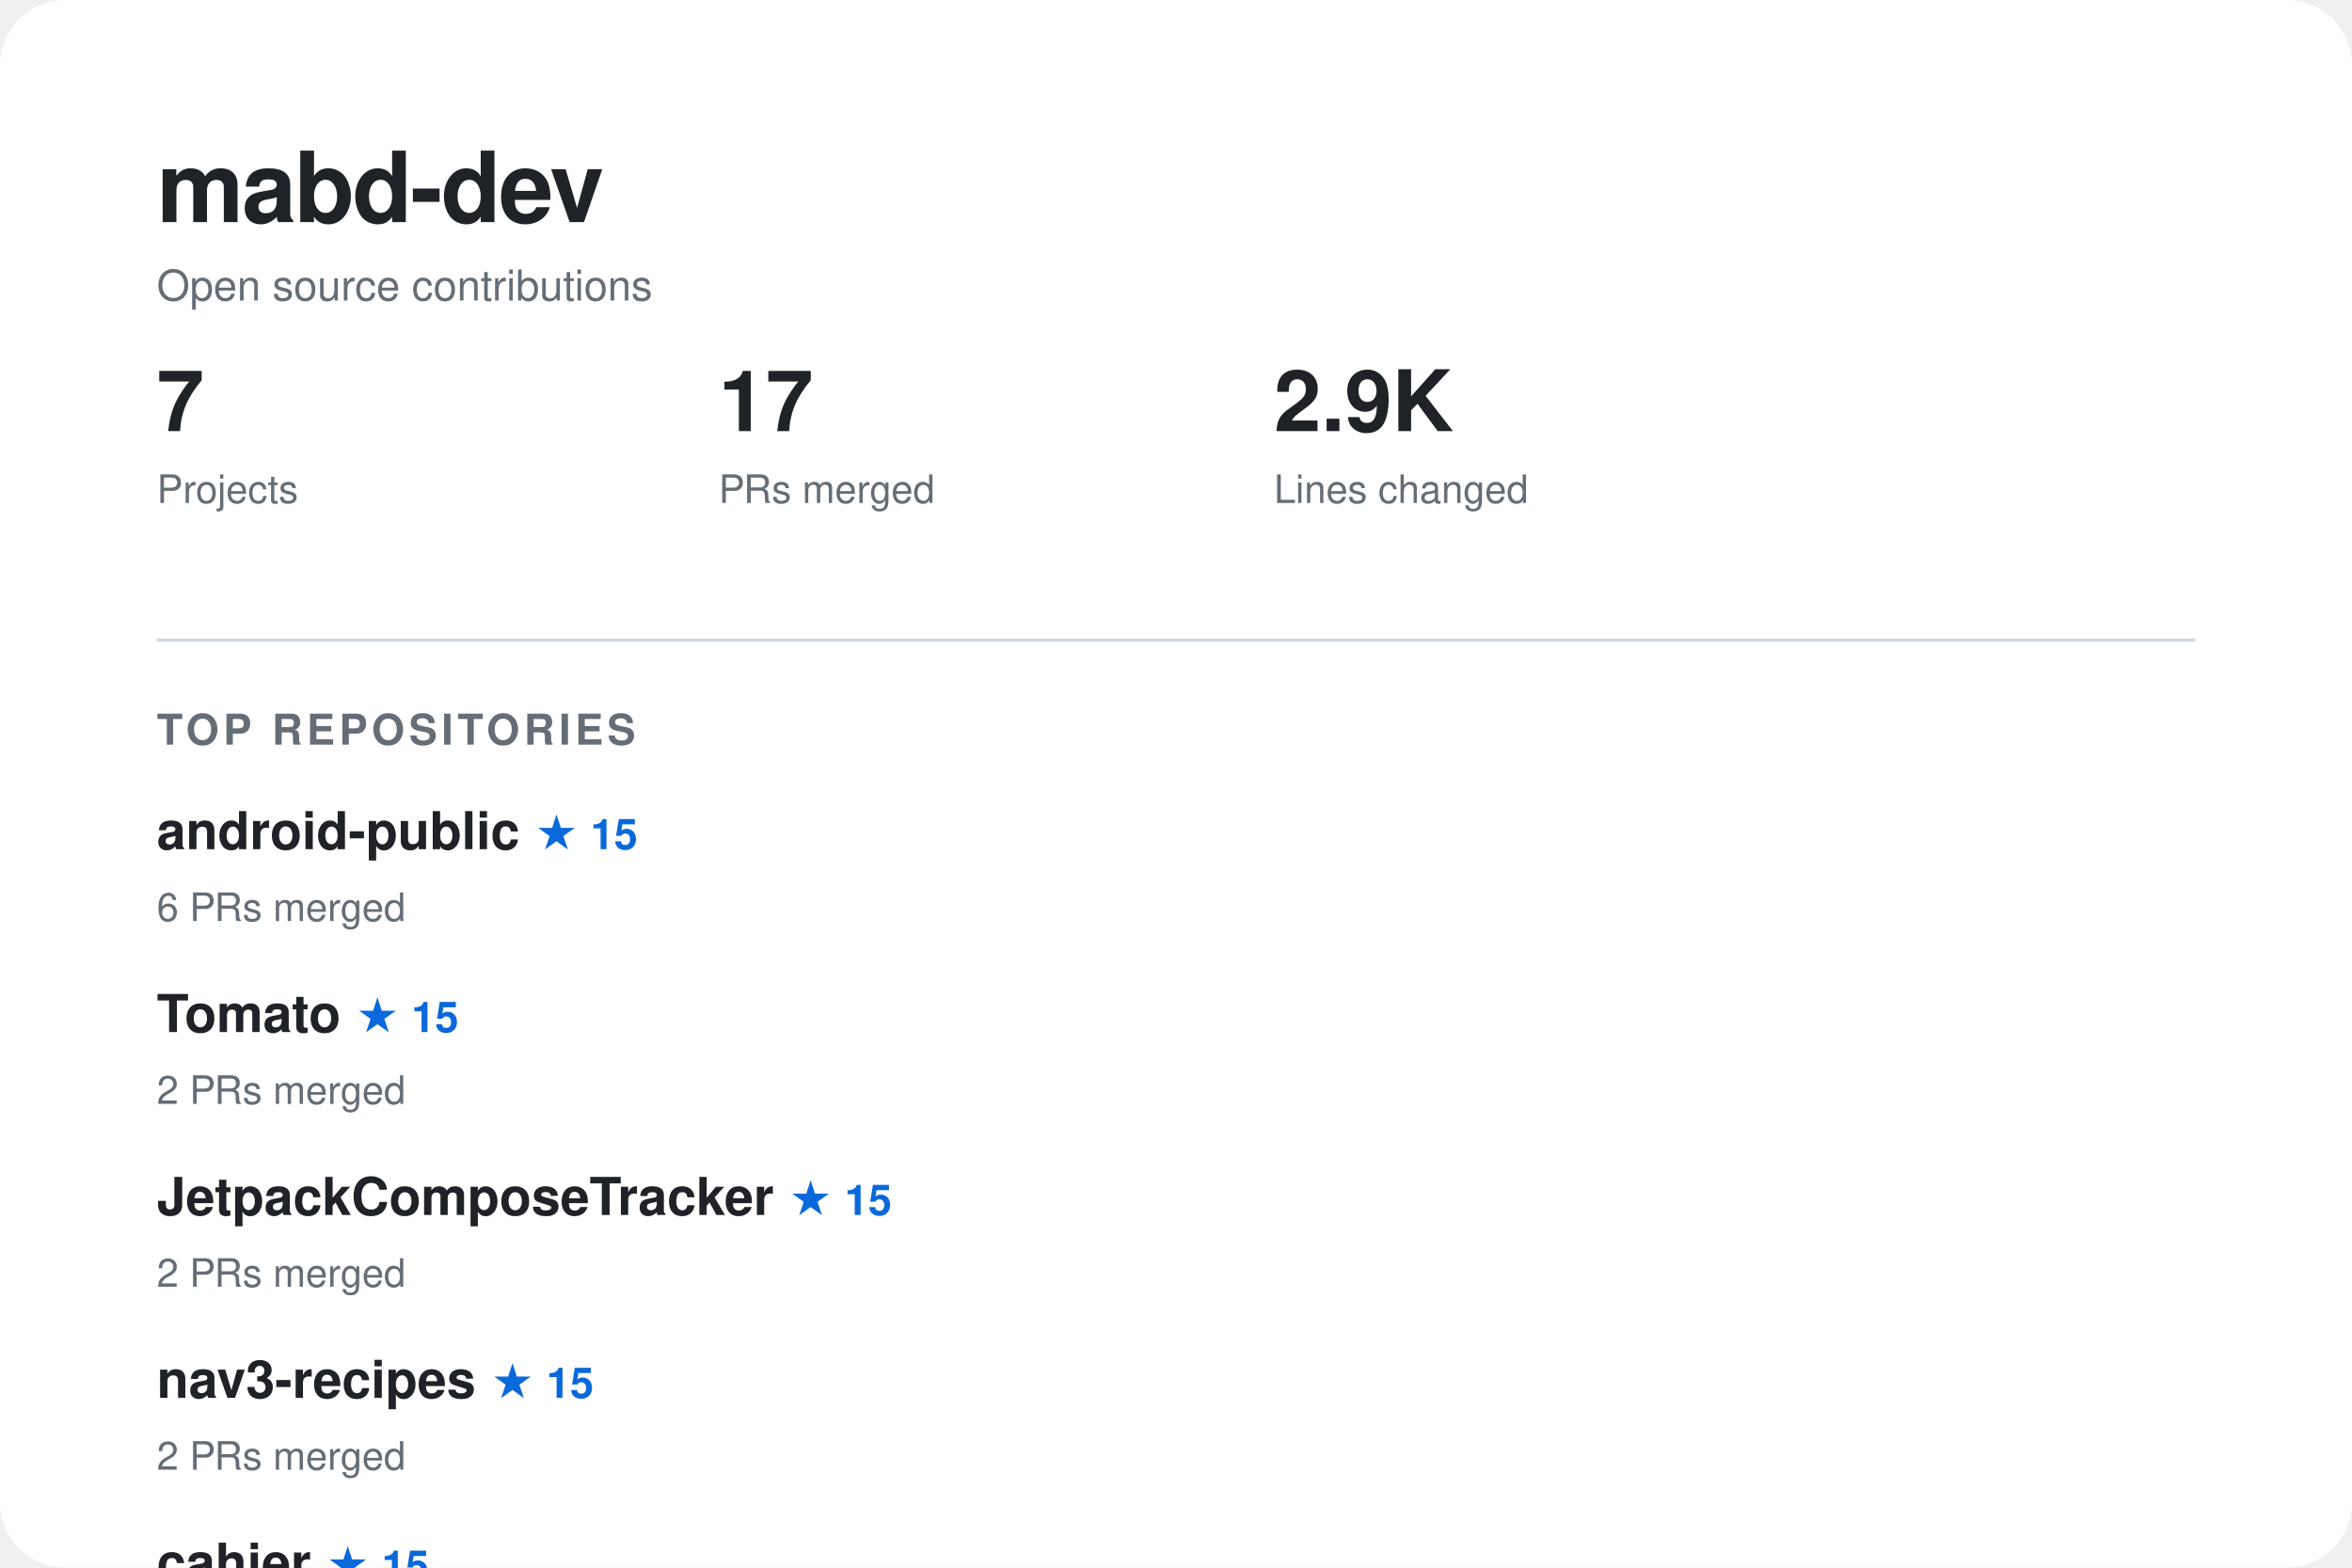
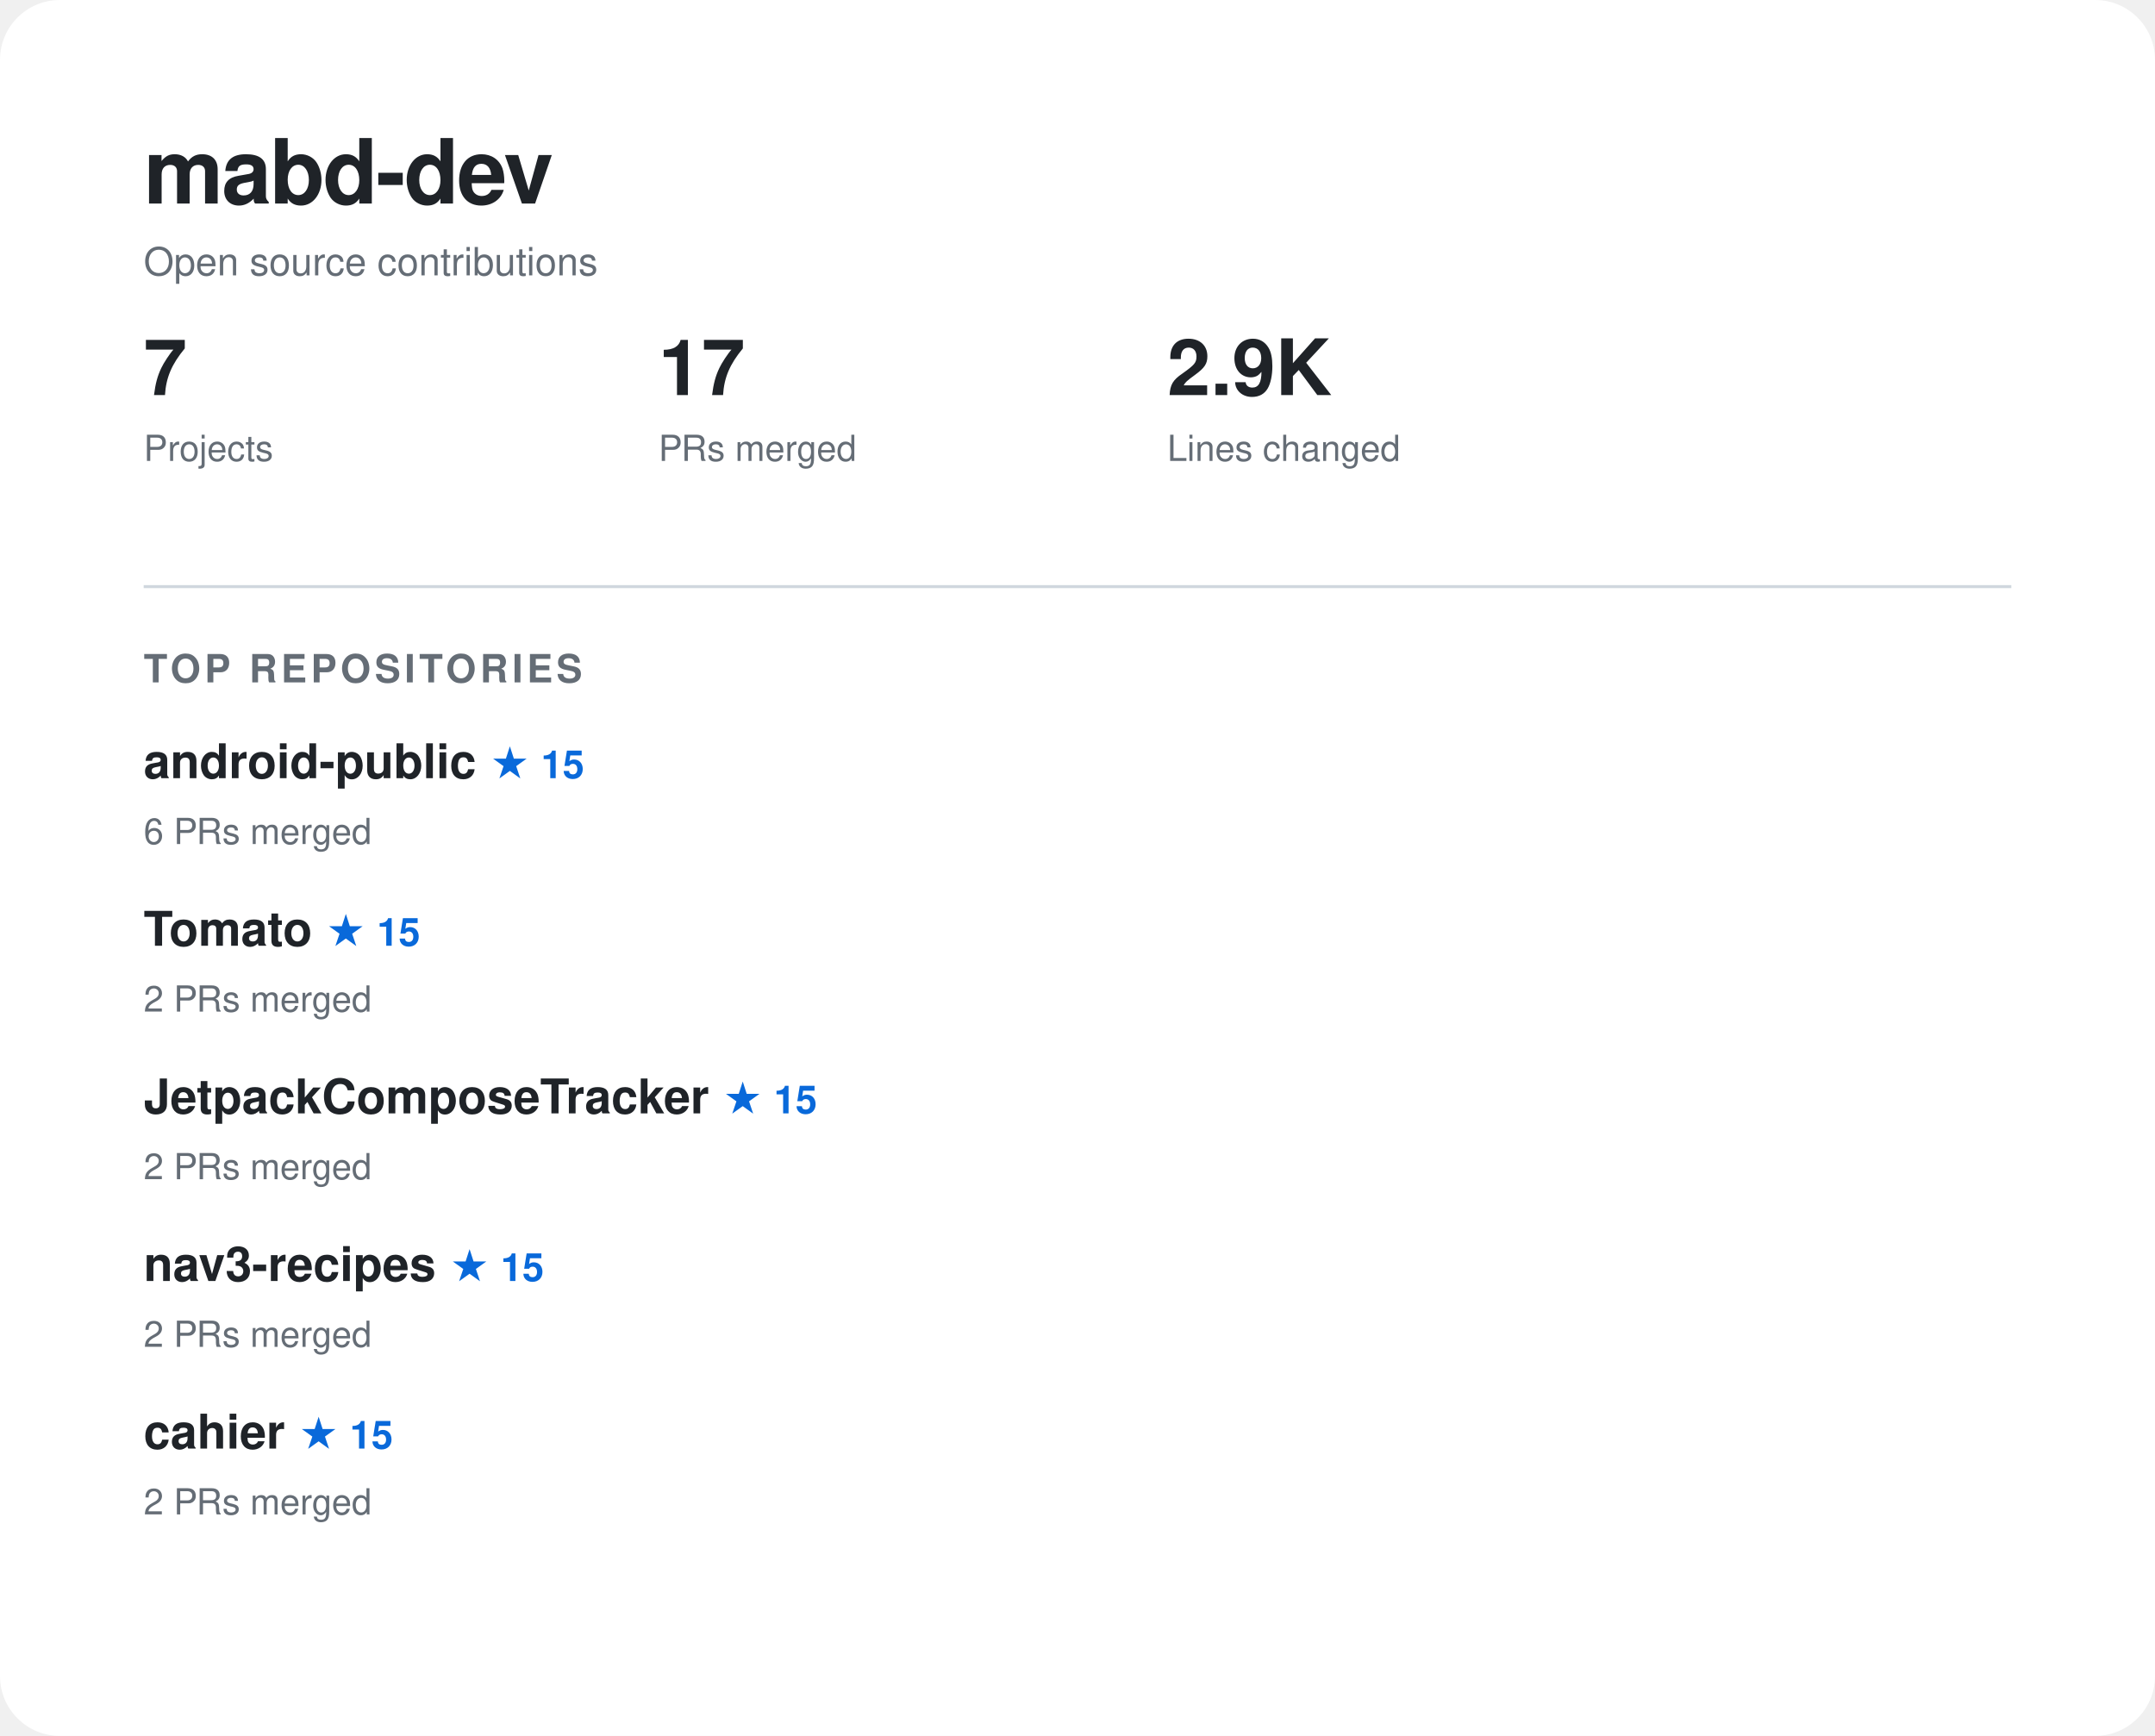
- <svg xmlns="http://www.w3.org/2000/svg" width="720" height="480" viewBox="0 0 720 480" role="img" aria-label="Open Source Contributions">
+ <svg xmlns="http://www.w3.org/2000/svg" width="720" height="580" viewBox="0 0 720 580" role="img" aria-label="Open Source Contributions">
  <defs>
    <style>
      text {
        font-family: system-ui, -apple-system, BlinkMacSystemFont,
                     "Segoe UI", Helvetica, Arial, sans-serif;
      }

      .bg {
        fill: #ffffff;
      }

      .username {
        font-size: 30px;
        font-weight: 900;
        fill: #1f2328;
        letter-spacing: -0.6px;
      }

      .subtitle {
        font-size: 13px;
        fill: #656d76;
      }

      .stat {
        font-size: 26px;
        font-weight: 800;
        fill: #1f2328;
      }

      .stat-label {
        font-size: 12px;
        fill: #656d76;
      }

      .divider {
        stroke: #d0d7de;
        stroke-width: 1;
      }

      .section-title {
        font-size: 13px;
        font-weight: 700;
        fill: #656d76;
        letter-spacing: 0.1em;
      }

      .repo-name {
        font-size: 16px;
        font-weight: 700;
        fill: #1f2328;
      }

      .repo-stars {
        font-size: 13px;
        font-weight: 700;
        fill: #0969da;
      }

      .repo-meta {
        font-size: 12px;
        fill: #656d76;
      }
    </style>
  </defs>
-   <rect class="bg" x="0" y="0" width="720" height="480" rx="20" />
+   <rect class="bg" x="0" y="0" width="720" height="580" rx="20" />
  <text class="username" x="48" y="68">
    mabd-dev
  </text>
  <text class="subtitle" x="48" y="92">
    Open source contributions
  </text>
  <g transform="translate(48, 132)">
    <text class="stat">7</text>
    <text class="stat-label" y="22">Projects</text>
  </g>
  <g transform="translate(220, 132)">
    <text class="stat">17</text>
    <text class="stat-label" y="22">PRs merged</text>
  </g>
  <g transform="translate(390, 132)">
    <text class="stat">2.9K</text>
    <text class="stat-label" y="22">Lines changed</text>
  </g>
  <line class="divider" x1="48" y1="196" x2="672" y2="196" />
  <text class="section-title" x="48" y="228">
    TOP REPOSITORIES
  </text>
  <g transform="translate(48, 260)">
    <text class="repo-name">
      android-public
      <tspan class="repo-stars"> ★ 15</tspan>
    </text>
    <text class="repo-meta" y="22">
      6 PRs merged
    </text>
  </g>
  <g transform="translate(48, 316)">
    <text class="repo-name">
      Tomato
      <tspan class="repo-stars"> ★ 15</tspan>
    </text>
    <text class="repo-meta" y="22">
      2 PRs merged
    </text>
  </g>
  <g transform="translate(48, 372)">
    <text class="repo-name">
      JetpackComposeTracker
      <tspan class="repo-stars"> ★ 15</tspan>
    </text>
    <text class="repo-meta" y="22">
      2 PRs merged
    </text>
  </g>
  <g transform="translate(48, 428)">
    <text class="repo-name">
      nav3-recipes
      <tspan class="repo-stars"> ★ 15</tspan>
    </text>
    <text class="repo-meta" y="22">
      2 PRs merged
    </text>
  </g>
  <g transform="translate(48, 484)">
    <text class="repo-name">
      cahier
      <tspan class="repo-stars"> ★ 15</tspan>
    </text>
    <text class="repo-meta" y="22">
      2 PRs merged
    </text>
  </g>
</svg>
